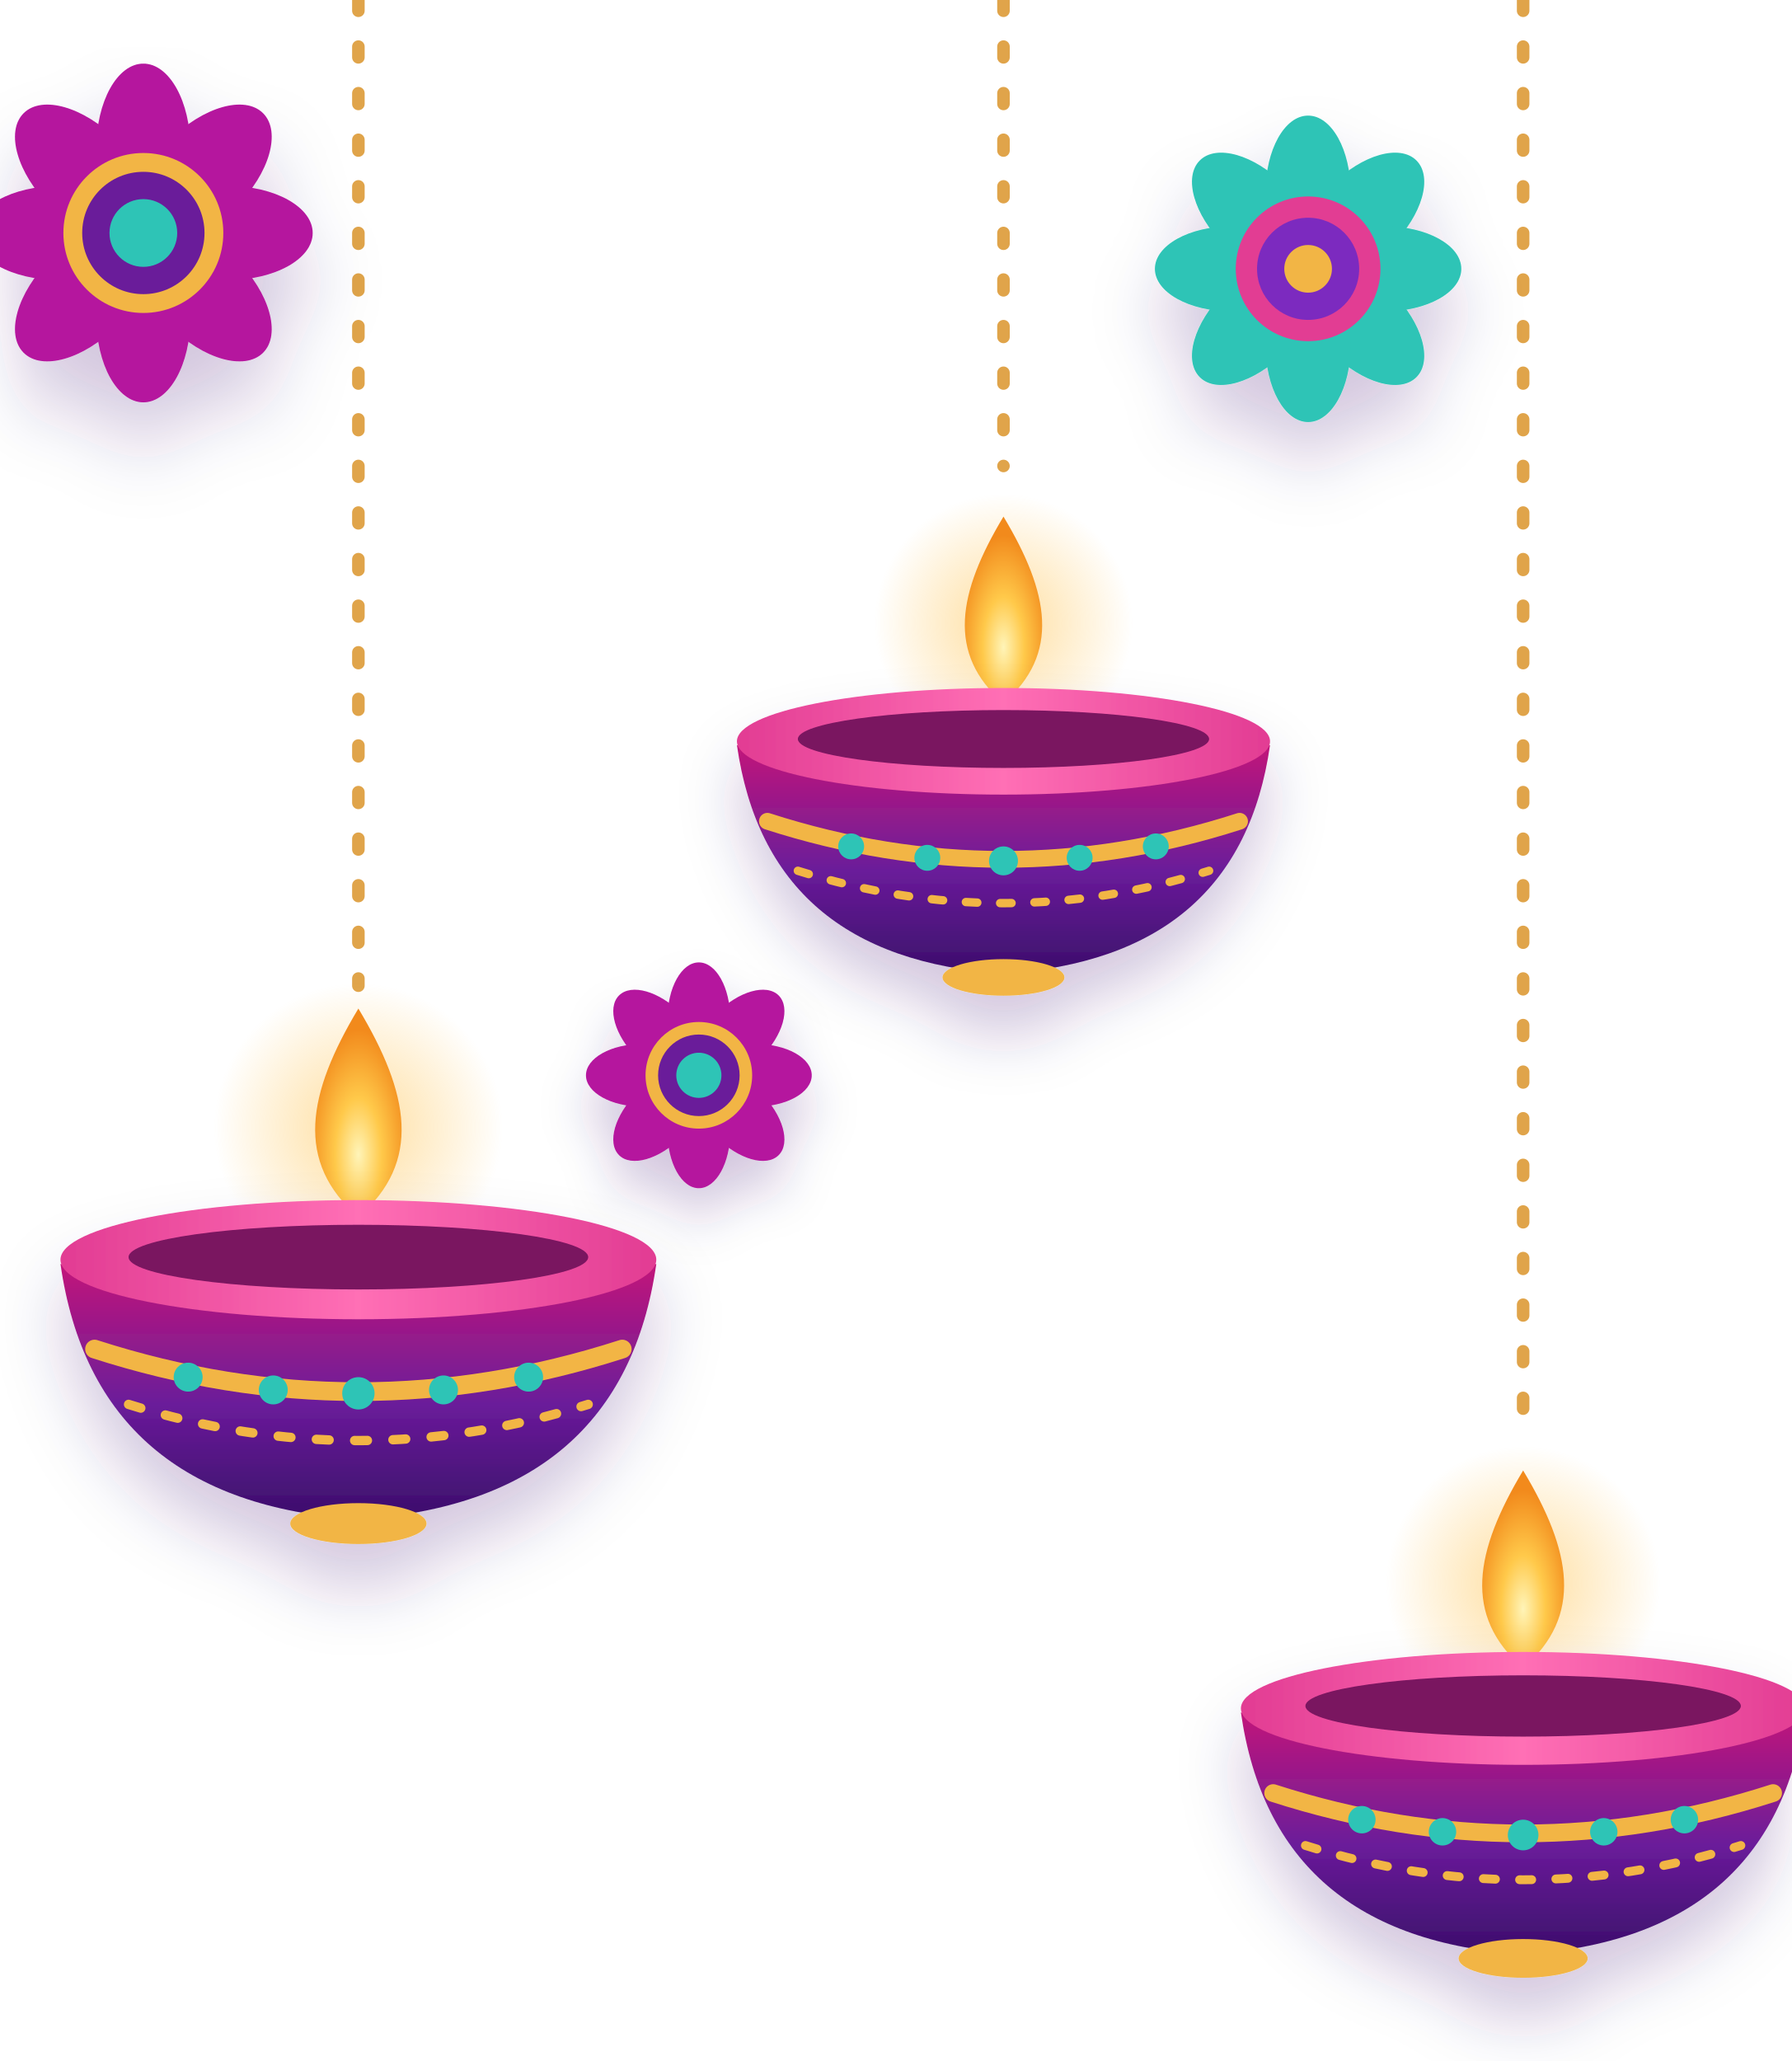
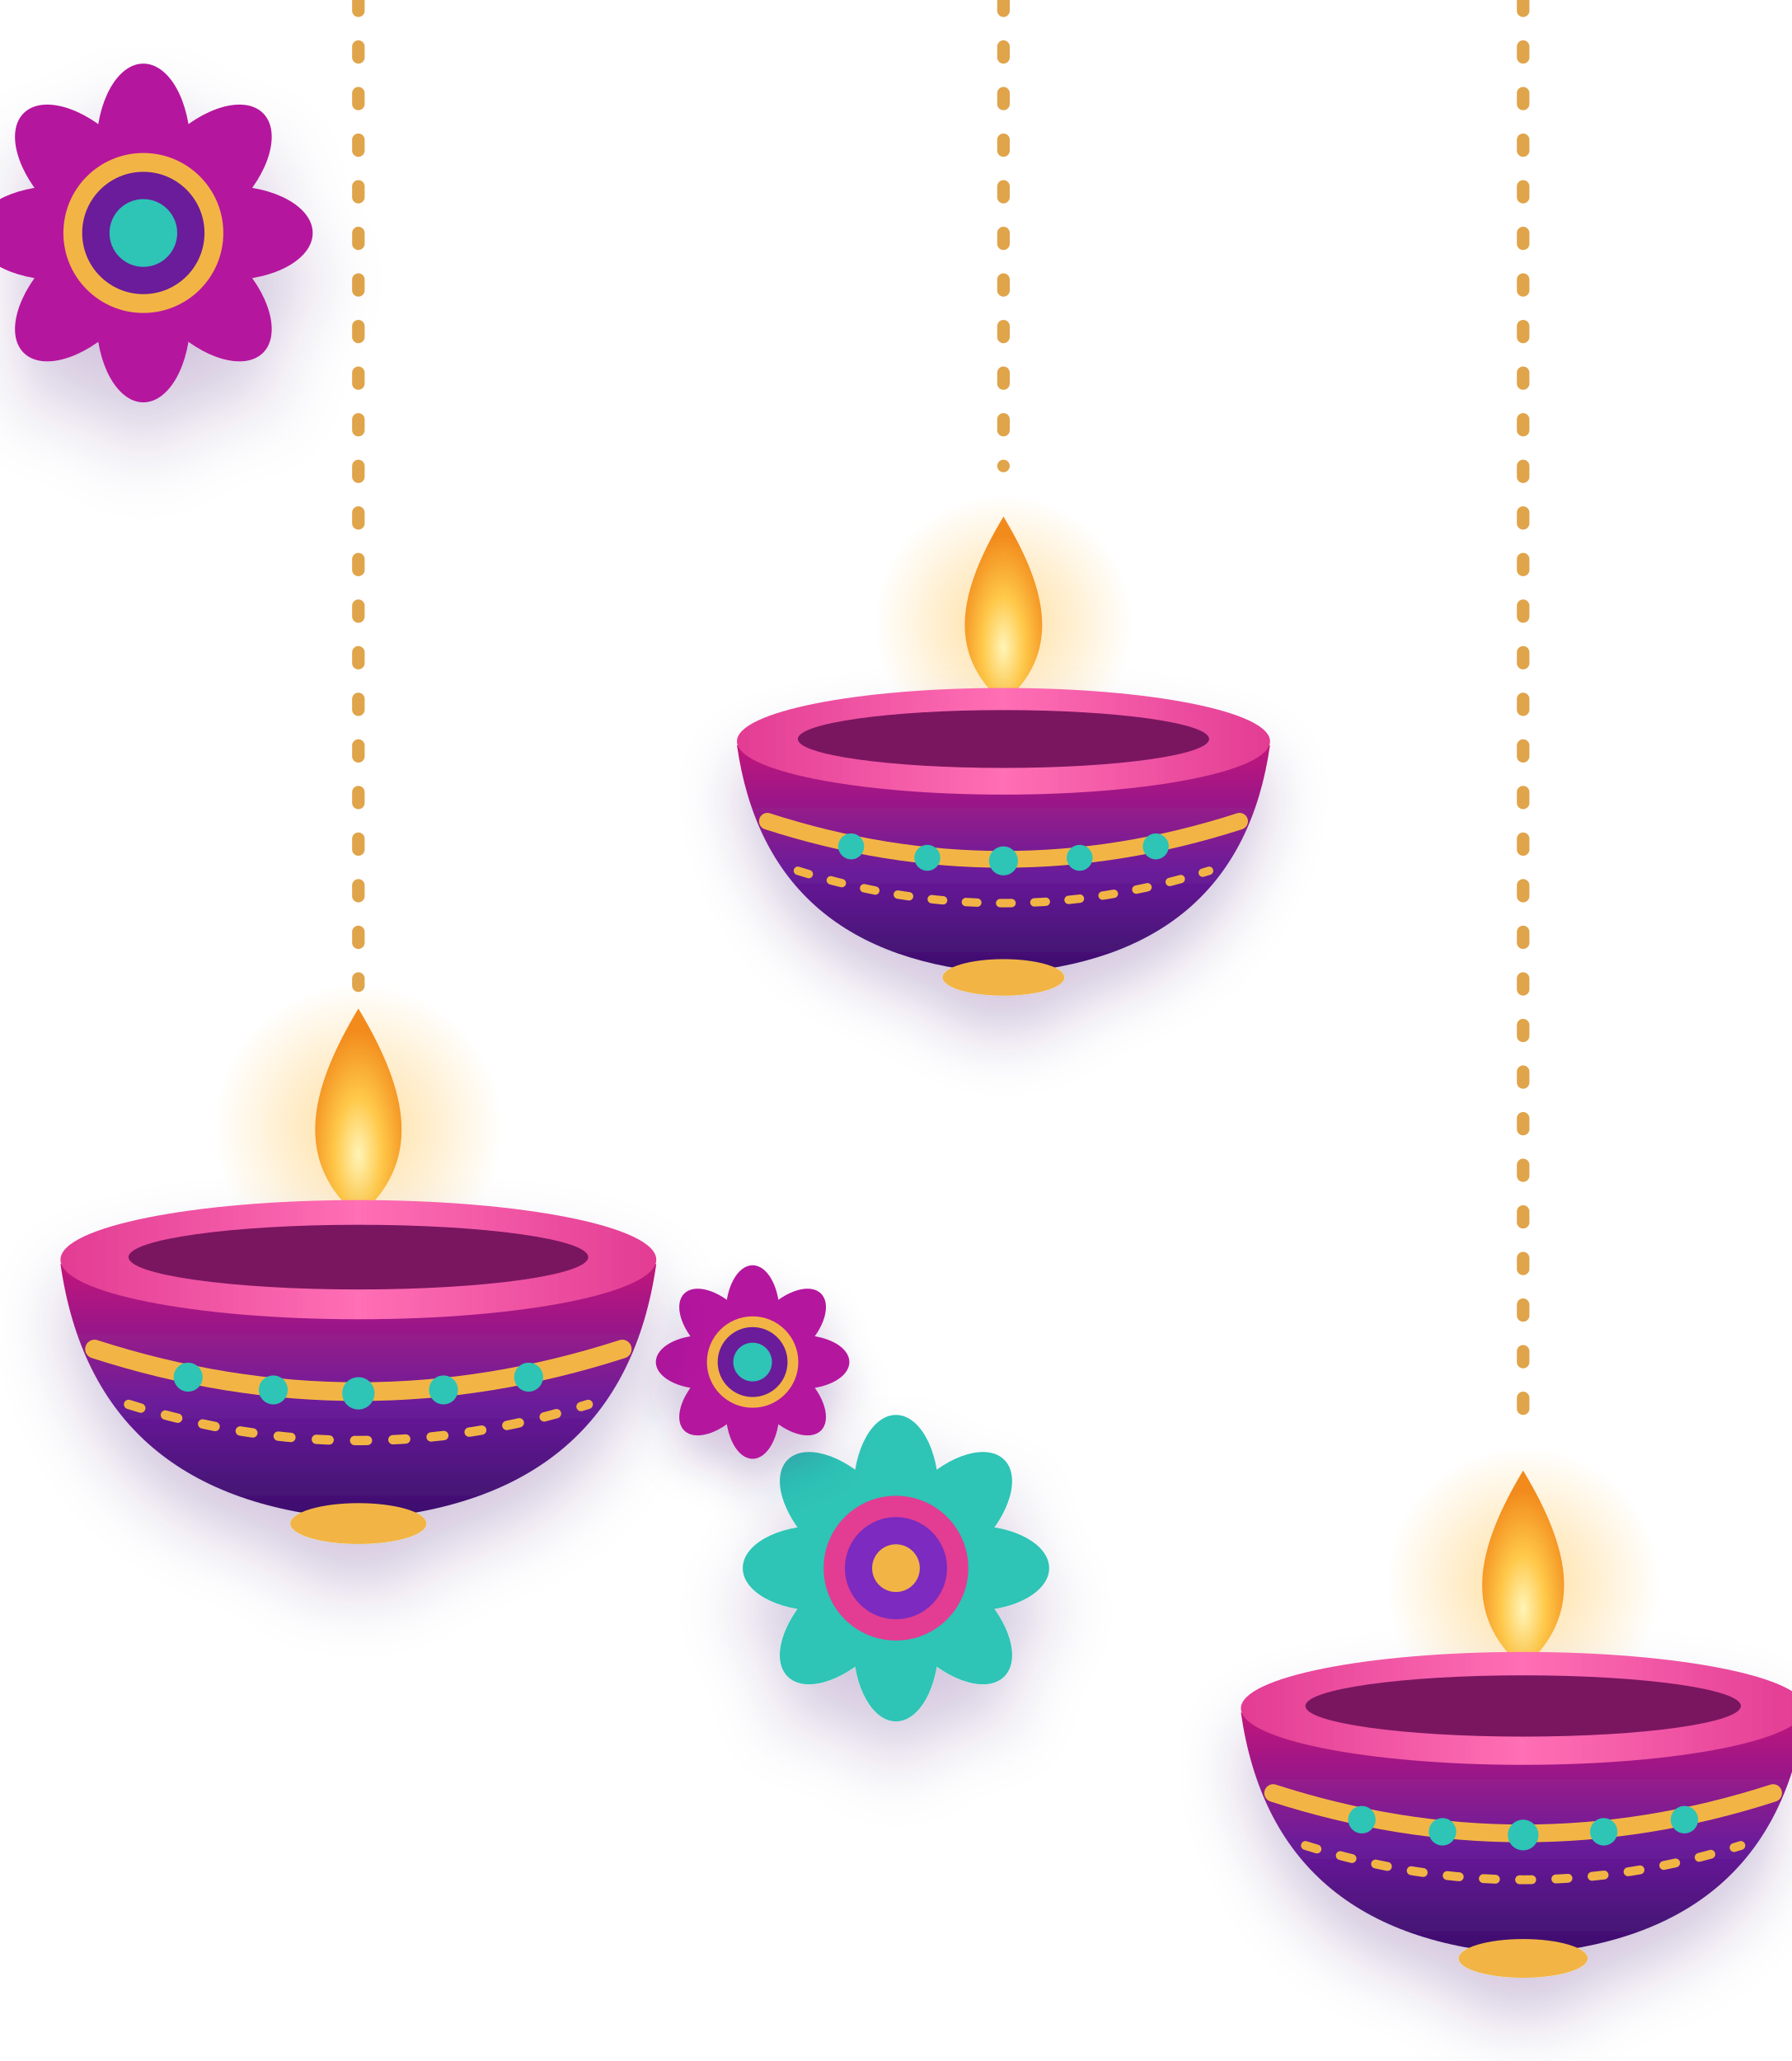
<svg xmlns="http://www.w3.org/2000/svg" viewBox="0 0 200 230">
  <defs>
    <linearGradient id="dcd-bowl" x1="0" y1="0" x2="0" y2="1">
      <stop offset="0" stop-color="#C2187A" />
      <stop offset="0.55" stop-color="#6A1B9A" />
      <stop offset="1" stop-color="#3B0F6B" />
    </linearGradient>
    <linearGradient id="dcd-rim" x1="0" y1="0" x2="1" y2="0">
      <stop offset="0" stop-color="#E23C93" />
      <stop offset="0.5" stop-color="#FF6FB5" />
      <stop offset="1" stop-color="#E23C93" />
    </linearGradient>
    <radialGradient id="dcd-flame" cx="0.5" cy="0.7" r="0.6">
      <stop offset="0" stop-color="#FFF4B8" />
      <stop offset="0.45" stop-color="#FFC94A" />
      <stop offset="1" stop-color="#F28A1C" />
    </radialGradient>
    <radialGradient id="dcd-glow" cx="0.5" cy="0.5" r="0.5">
      <stop offset="0" stop-color="#FFC24D" stop-opacity="0.55" />
      <stop offset="1" stop-color="#FFC24D" stop-opacity="0" />
    </radialGradient>
    <filter id="dcd-shadow" x="-30%" y="-30%" width="160%" height="170%">
      <feDropShadow dx="0" dy="5" stdDeviation="4" flood-color="#3B0F6B" flood-opacity="0.22" />
    </filter>
    <g id="dcd-diya">
      <circle cx="0" cy="-17" r="17" fill="url(#dcd-glow)" />
      <path d="M0,-31 C6,-21 7.5,-13 0,-6.5 C-7.5,-13 -6,-21 0,-31 Z" fill="url(#dcd-flame)" />
      <g filter="url(#dcd-shadow)">
        <path d="M-35,-1 Q-31,27 0,29 Q31,27 35,-1 Q0,9 -35,-1 Z" fill="url(#dcd-bowl)" />
        <ellipse cx="0" cy="-1.5" rx="35" ry="7" fill="url(#dcd-rim)" />
        <ellipse cx="0" cy="-1.8" rx="27" ry="3.8" fill="#7A1560" />
        <path d="M-31,9 Q0,19 31,9" fill="none" stroke="#F2B544" stroke-width="2.2" stroke-linecap="round" />
        <path d="M-27,15.5 Q0,24 27,15.5" fill="none" stroke="#F2B544" stroke-width="1.1" stroke-dasharray="1.5 3" stroke-linecap="round" />
        <g fill="#2EC4B6">
          <circle cx="-20" cy="12.3" r="1.7" />
          <circle cx="-10" cy="13.8" r="1.7" />
          <circle cx="0" cy="14.2" r="1.9" />
          <circle cx="10" cy="13.8" r="1.7" />
          <circle cx="20" cy="12.3" r="1.7" />
        </g>
        <ellipse cx="0" cy="29.5" rx="8" ry="2.4" fill="#F2B544" />
      </g>
    </g>
    <g id="dcd-flower-a">
      <g fill="#B5179E">
        <ellipse cx="0" cy="-9" rx="5" ry="9" />
        <ellipse cx="0" cy="-9" rx="5" ry="9" transform="rotate(45)" />
        <ellipse cx="0" cy="-9" rx="5" ry="9" transform="rotate(90)" />
        <ellipse cx="0" cy="-9" rx="5" ry="9" transform="rotate(135)" />
        <ellipse cx="0" cy="-9" rx="5" ry="9" transform="rotate(180)" />
        <ellipse cx="0" cy="-9" rx="5" ry="9" transform="rotate(225)" />
        <ellipse cx="0" cy="-9" rx="5" ry="9" transform="rotate(270)" />
        <ellipse cx="0" cy="-9" rx="5" ry="9" transform="rotate(315)" />
      </g>
      <circle r="8.5" fill="#F2B544" />
      <circle r="6.5" fill="#6A1B9A" />
      <circle r="3.6" fill="#2EC4B6" />
    </g>
    <g id="dcd-flower-b">
      <g fill="#2EC4B6">
        <ellipse cx="0" cy="-9" rx="5" ry="9" />
        <ellipse cx="0" cy="-9" rx="5" ry="9" transform="rotate(45)" />
        <ellipse cx="0" cy="-9" rx="5" ry="9" transform="rotate(90)" />
        <ellipse cx="0" cy="-9" rx="5" ry="9" transform="rotate(135)" />
        <ellipse cx="0" cy="-9" rx="5" ry="9" transform="rotate(180)" />
        <ellipse cx="0" cy="-9" rx="5" ry="9" transform="rotate(225)" />
        <ellipse cx="0" cy="-9" rx="5" ry="9" transform="rotate(270)" />
        <ellipse cx="0" cy="-9" rx="5" ry="9" transform="rotate(315)" />
      </g>
      <circle r="8.5" fill="#E23C93" />
      <circle r="6" fill="#7B2CBF" />
      <circle r="2.8" fill="#F2B544" />
    </g>
  </defs>
  <g id="dcd-art">
    <g stroke="#E0A44A" stroke-width="1.4" stroke-dasharray="1.2 4" stroke-linecap="round">
      <line x1="40" y1="0" x2="40" y2="110" />
      <line x1="112" y1="0" x2="112" y2="52" />
      <line x1="170" y1="0" x2="170" y2="160" />
    </g>
    <use href="#dcd-flower-a" transform="translate(16 26) scale(1.05)" filter="url(#dcd-shadow)" />
-     <use href="#dcd-flower-b" transform="translate(146 30) scale(0.95)" filter="url(#dcd-shadow)" />
-     <use href="#dcd-flower-a" transform="translate(78 120) scale(0.7)" filter="url(#dcd-shadow)" />
+     <use href="#dcd-flower-b" transform="translate(100 175) scale(0.95)" filter="url(#dcd-shadow)" />
+     <use href="#dcd-flower-a" transform="translate(84 152) scale(0.6)" filter="url(#dcd-shadow)" />
    <use href="#dcd-diya" transform="translate(40 142) scale(0.95)" />
    <use href="#dcd-diya" transform="translate(112 84) scale(0.85)" />
    <use href="#dcd-diya" transform="translate(170 192) scale(0.9)" />
  </g>
</svg>
